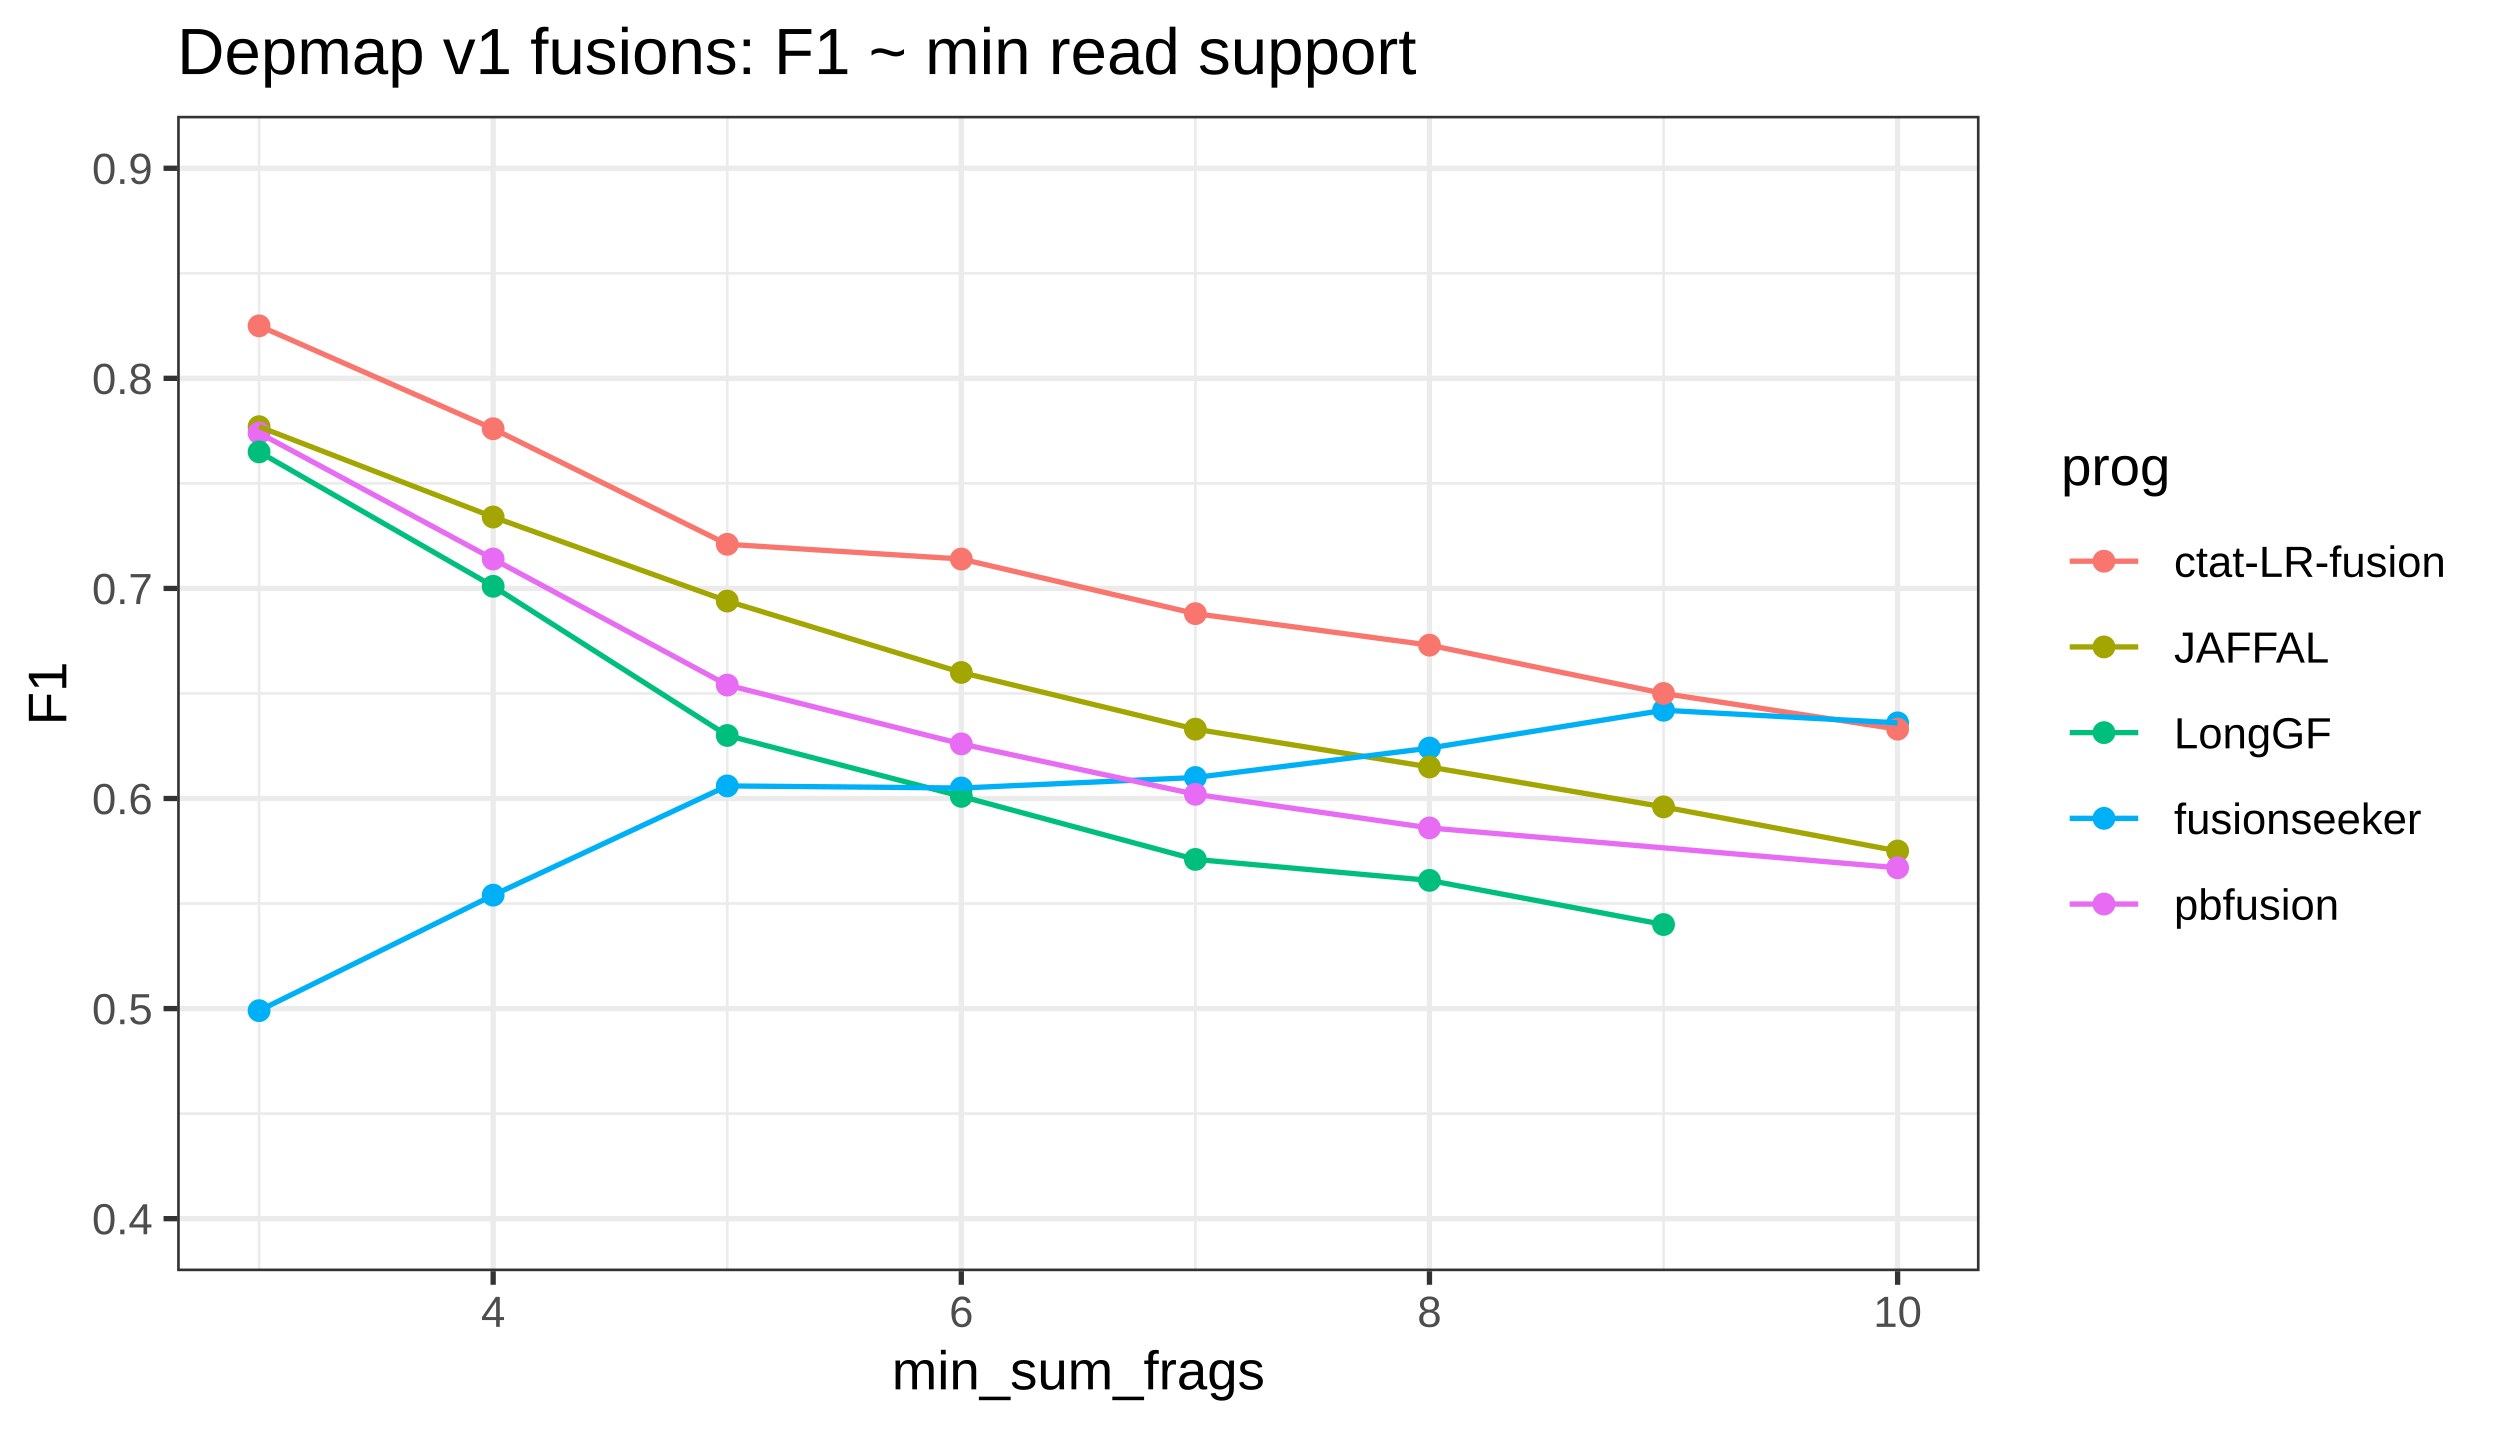
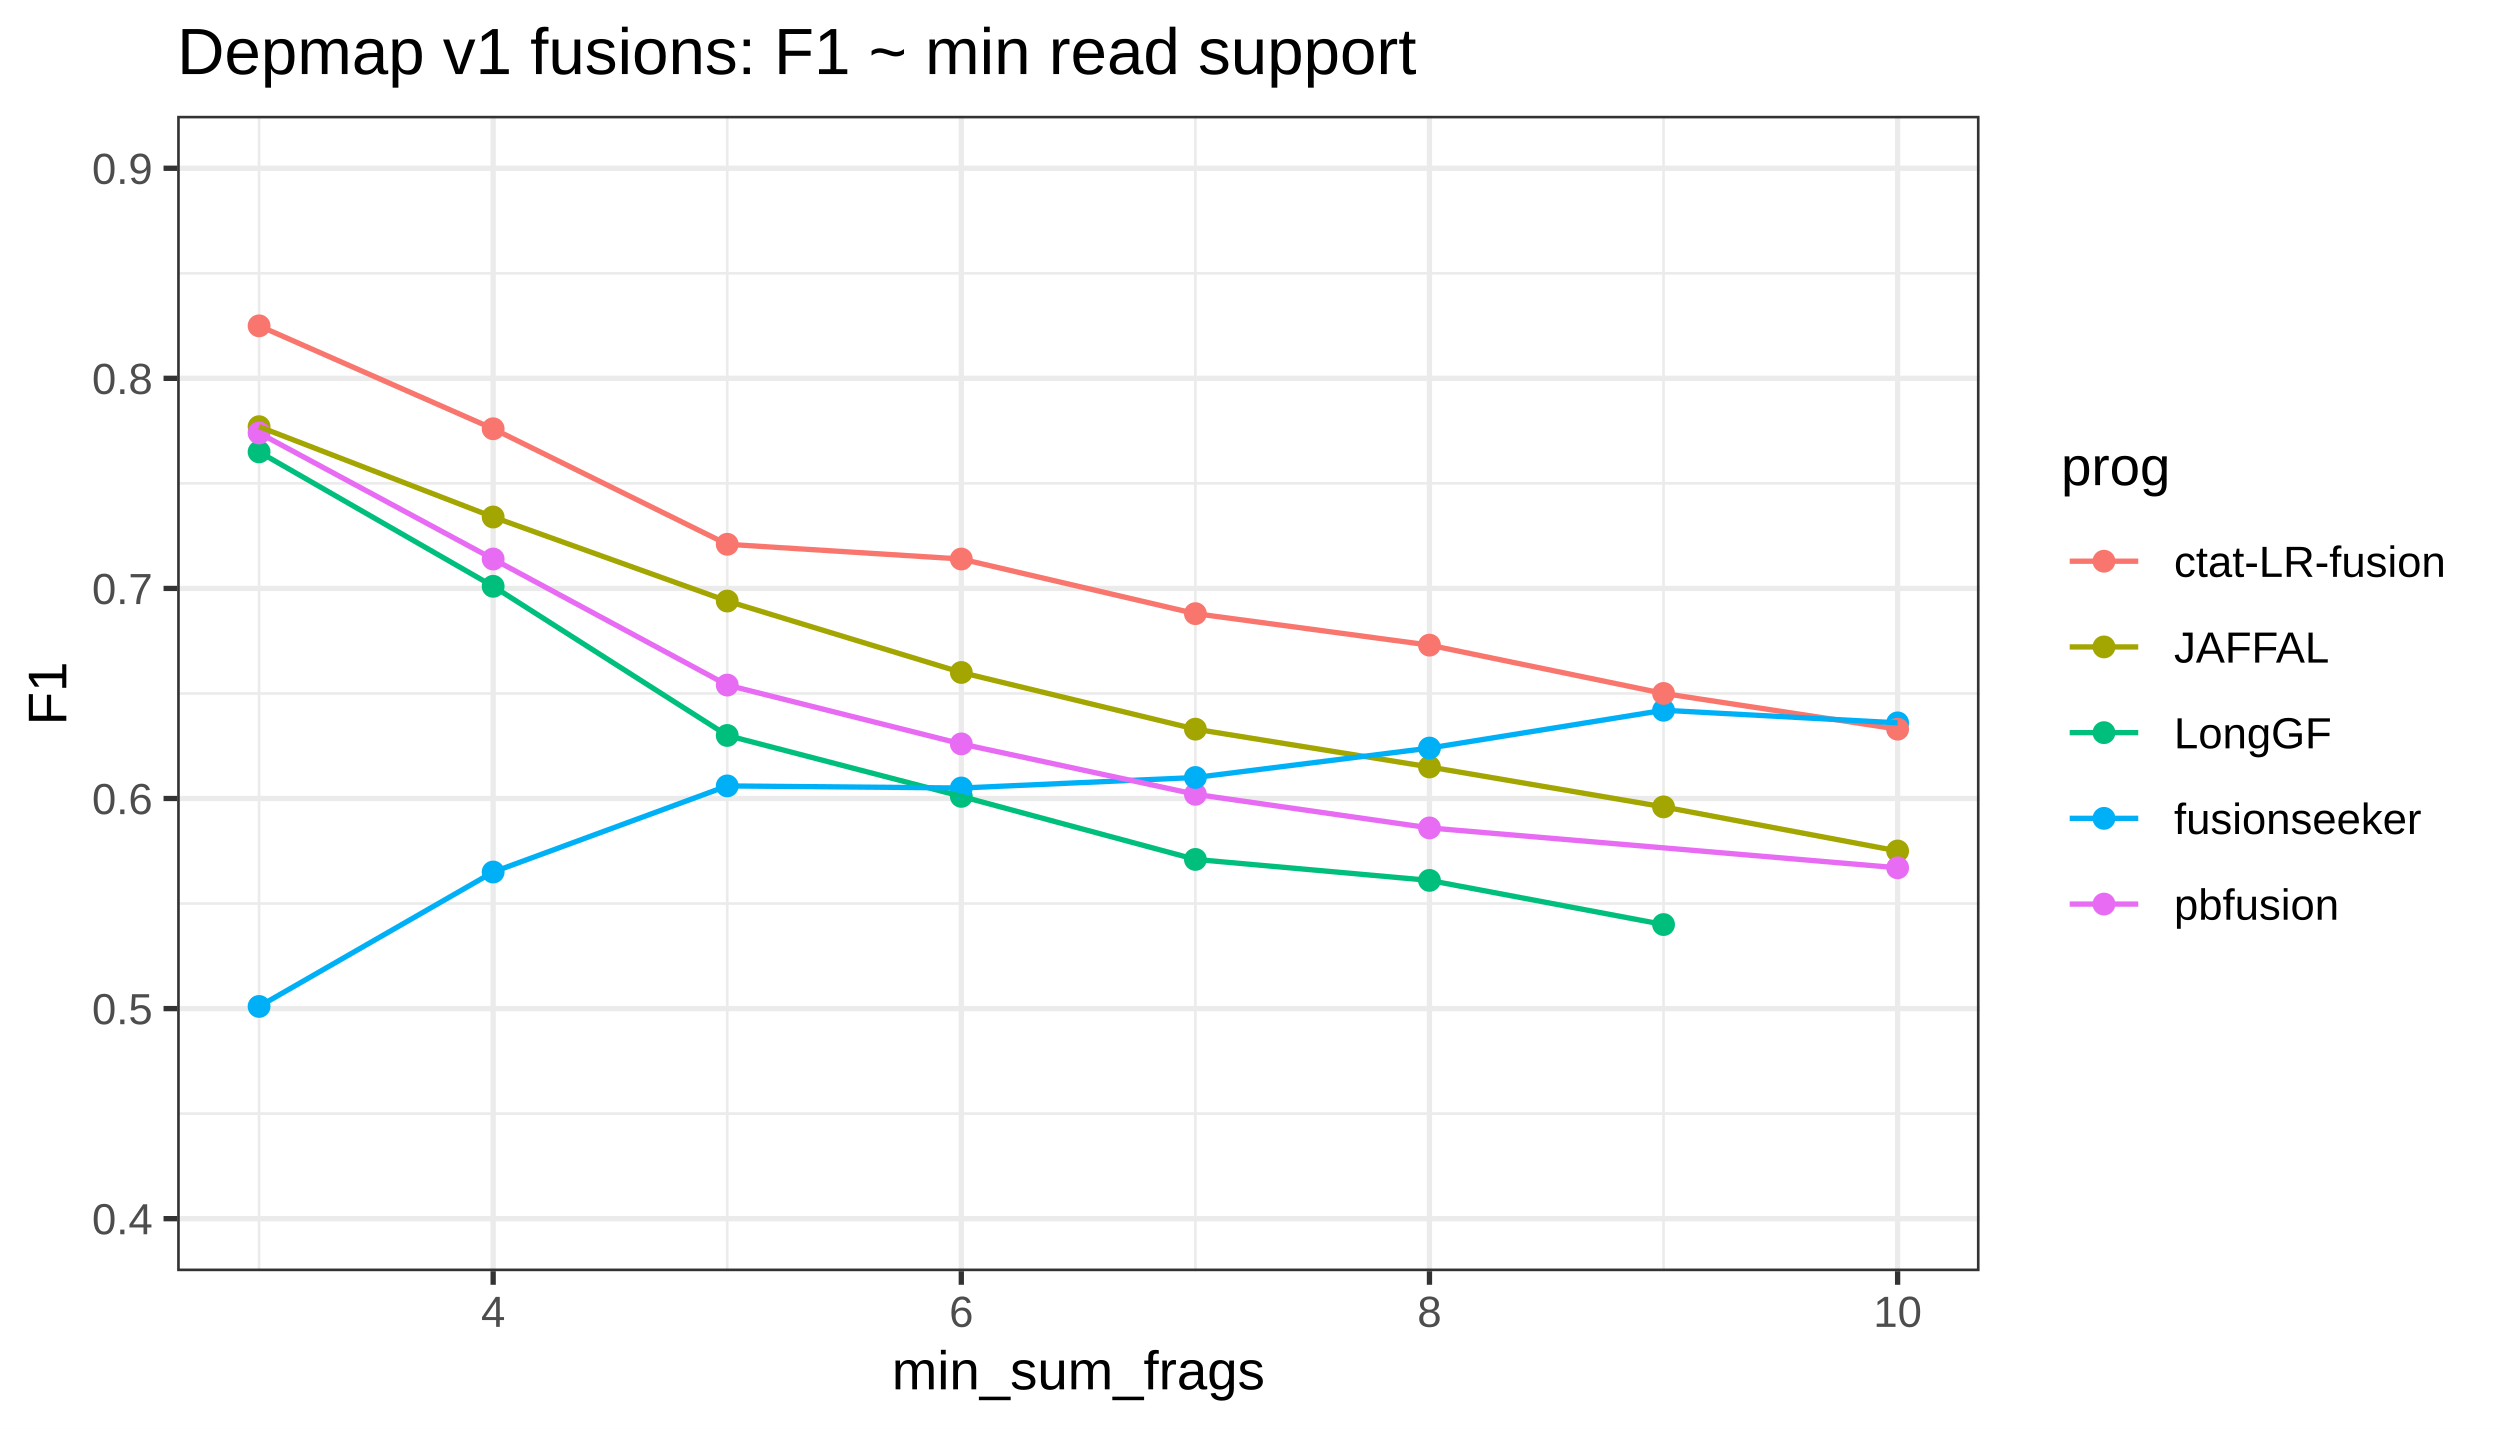
<svg xmlns="http://www.w3.org/2000/svg" class="svglite" width="504.00pt" height="288.00pt" viewBox="0 0 504.00 288.00">
  <defs>
    <style type="text/css">
    .svglite line, .svglite polyline, .svglite polygon, .svglite path, .svglite rect, .svglite circle {
      fill: none;
      stroke: #000000;
      stroke-linecap: round;
      stroke-linejoin: round;
      stroke-miterlimit: 10.00;
    }
    .svglite text {
      white-space: pre;
    }
  </style>
  </defs>
  <rect width="100%" height="100%" style="stroke: none; fill: #FFFFFF;" />
  <defs>
    <clipPath id="cpMC4wMHw1MDQuMDB8MC4wMHwyODguMDA=">
      <rect x="0.00" y="0.00" width="504.00" height="288.00" />
    </clipPath>
  </defs>
  <g clip-path="url(#cpMC4wMHw1MDQuMDB8MC4wMHwyODguMDA=)">
    <rect x="0.00" y="0.00" width="504.00" height="288.00" style="stroke-width: 1.07; stroke: #FFFFFF; fill: #FFFFFF;" />
  </g>
  <defs>
    <clipPath id="cpMzUuNzF8Mzk5LjA4fDIzLjM0fDI1Ni4yNw==">
      <rect x="35.71" y="23.34" width="363.37" height="232.93" />
    </clipPath>
  </defs>
  <g clip-path="url(#cpMzUuNzF8Mzk5LjA4fDIzLjM0fDI1Ni4yNw==)">
    <rect x="35.71" y="23.34" width="363.37" height="232.93" style="stroke-width: 1.07; stroke: none; fill: #FFFFFF;" />
    <polyline points="35.71,224.50 399.08,224.50 " style="stroke-width: 0.53; stroke: #EBEBEB; stroke-linecap: butt;" />
    <polyline points="35.71,182.15 399.08,182.15 " style="stroke-width: 0.53; stroke: #EBEBEB; stroke-linecap: butt;" />
    <polyline points="35.71,139.80 399.08,139.80 " style="stroke-width: 0.53; stroke: #EBEBEB; stroke-linecap: butt;" />
    <polyline points="35.71,97.45 399.08,97.45 " style="stroke-width: 0.53; stroke: #EBEBEB; stroke-linecap: butt;" />
    <polyline points="35.71,55.10 399.08,55.10 " style="stroke-width: 0.53; stroke: #EBEBEB; stroke-linecap: butt;" />
    <polyline points="52.23,256.27 52.23,23.34 " style="stroke-width: 0.53; stroke: #EBEBEB; stroke-linecap: butt;" />
    <polyline points="146.61,256.27 146.61,23.34 " style="stroke-width: 0.53; stroke: #EBEBEB; stroke-linecap: butt;" />
    <polyline points="240.99,256.27 240.99,23.34 " style="stroke-width: 0.53; stroke: #EBEBEB; stroke-linecap: butt;" />
    <polyline points="335.37,256.27 335.37,23.34 " style="stroke-width: 0.53; stroke: #EBEBEB; stroke-linecap: butt;" />
    <polyline points="35.71,245.68 399.08,245.68 " style="stroke-width: 1.07; stroke: #EBEBEB; stroke-linecap: butt;" />
    <polyline points="35.71,203.33 399.08,203.33 " style="stroke-width: 1.07; stroke: #EBEBEB; stroke-linecap: butt;" />
    <polyline points="35.71,160.98 399.08,160.98 " style="stroke-width: 1.07; stroke: #EBEBEB; stroke-linecap: butt;" />
    <polyline points="35.71,118.63 399.08,118.63 " style="stroke-width: 1.07; stroke: #EBEBEB; stroke-linecap: butt;" />
    <polyline points="35.71,76.27 399.08,76.27 " style="stroke-width: 1.07; stroke: #EBEBEB; stroke-linecap: butt;" />
    <polyline points="35.71,33.92 399.08,33.92 " style="stroke-width: 1.07; stroke: #EBEBEB; stroke-linecap: butt;" />
    <polyline points="99.42,256.27 99.42,23.34 " style="stroke-width: 1.07; stroke: #EBEBEB; stroke-linecap: butt;" />
    <polyline points="193.80,256.27 193.80,23.34 " style="stroke-width: 1.07; stroke: #EBEBEB; stroke-linecap: butt;" />
    <polyline points="288.18,256.27 288.18,23.34 " style="stroke-width: 1.07; stroke: #EBEBEB; stroke-linecap: butt;" />
    <polyline points="382.56,256.27 382.56,23.34 " style="stroke-width: 1.07; stroke: #EBEBEB; stroke-linecap: butt;" />
-     <circle cx="52.23" cy="203.75" r="1.95" style="stroke-width: 0.71; stroke: #00B0F6; fill: #00B0F6;" />
-     <circle cx="99.42" cy="180.46" r="1.95" style="stroke-width: 0.71; stroke: #00B0F6; fill: #00B0F6;" />
-     <circle cx="146.61" cy="158.44" r="1.95" style="stroke-width: 0.71; stroke: #00B0F6; fill: #00B0F6;" />
-     <circle cx="193.80" cy="158.86" r="1.95" style="stroke-width: 0.71; stroke: #00B0F6; fill: #00B0F6;" />
-     <circle cx="240.99" cy="156.74" r="1.95" style="stroke-width: 0.71; stroke: #00B0F6; fill: #00B0F6;" />
-     <circle cx="288.18" cy="150.81" r="1.95" style="stroke-width: 0.71; stroke: #00B0F6; fill: #00B0F6;" />
-     <circle cx="335.37" cy="143.19" r="1.95" style="stroke-width: 0.71; stroke: #00B0F6; fill: #00B0F6;" />
-     <circle cx="382.56" cy="145.73" r="1.95" style="stroke-width: 0.71; stroke: #00B0F6; fill: #00B0F6;" />
+     <circle cx="52.23" cy="91.10" r="1.95" style="stroke-width: 0.71; stroke: #00BF7D; fill: #00BF7D;" />
+     <circle cx="99.42" cy="118.20" r="1.95" style="stroke-width: 0.71; stroke: #00BF7D; fill: #00BF7D;" />
+     <circle cx="146.61" cy="148.27" r="1.95" style="stroke-width: 0.71; stroke: #00BF7D; fill: #00BF7D;" />
+     <circle cx="193.80" cy="160.55" r="1.95" style="stroke-width: 0.71; stroke: #00BF7D; fill: #00BF7D;" />
+     <circle cx="240.99" cy="173.26" r="1.95" style="stroke-width: 0.71; stroke: #00BF7D; fill: #00BF7D;" />
+     <circle cx="288.18" cy="177.49" r="1.95" style="stroke-width: 0.71; stroke: #00BF7D; fill: #00BF7D;" />
+     <circle cx="335.37" cy="186.39" r="1.95" style="stroke-width: 0.71; stroke: #00BF7D; fill: #00BF7D;" />
    <circle cx="52.23" cy="86.02" r="1.95" style="stroke-width: 0.71; stroke: #A3A500; fill: #A3A500;" />
    <circle cx="99.42" cy="104.23" r="1.95" style="stroke-width: 0.71; stroke: #A3A500; fill: #A3A500;" />
    <circle cx="146.61" cy="121.17" r="1.95" style="stroke-width: 0.71; stroke: #A3A500; fill: #A3A500;" />
    <circle cx="193.80" cy="135.57" r="1.95" style="stroke-width: 0.71; stroke: #A3A500; fill: #A3A500;" />
    <circle cx="240.99" cy="147.00" r="1.95" style="stroke-width: 0.71; stroke: #A3A500; fill: #A3A500;" />
    <circle cx="288.18" cy="154.62" r="1.95" style="stroke-width: 0.71; stroke: #A3A500; fill: #A3A500;" />
    <circle cx="335.37" cy="162.67" r="1.95" style="stroke-width: 0.71; stroke: #A3A500; fill: #A3A500;" />
    <circle cx="382.56" cy="171.56" r="1.95" style="stroke-width: 0.71; stroke: #A3A500; fill: #A3A500;" />
    <circle cx="52.23" cy="87.29" r="1.95" style="stroke-width: 0.71; stroke: #E76BF3; fill: #E76BF3;" />
    <circle cx="99.42" cy="112.70" r="1.95" style="stroke-width: 0.71; stroke: #E76BF3; fill: #E76BF3;" />
    <circle cx="146.61" cy="138.11" r="1.95" style="stroke-width: 0.71; stroke: #E76BF3; fill: #E76BF3;" />
    <circle cx="193.80" cy="149.97" r="1.95" style="stroke-width: 0.71; stroke: #E76BF3; fill: #E76BF3;" />
    <circle cx="240.99" cy="160.13" r="1.95" style="stroke-width: 0.71; stroke: #E76BF3; fill: #E76BF3;" />
    <circle cx="288.18" cy="166.91" r="1.95" style="stroke-width: 0.71; stroke: #E76BF3; fill: #E76BF3;" />
    <circle cx="382.56" cy="174.95" r="1.95" style="stroke-width: 0.71; stroke: #E76BF3; fill: #E76BF3;" />
-     <circle cx="52.23" cy="91.10" r="1.95" style="stroke-width: 0.71; stroke: #00BF7D; fill: #00BF7D;" />
-     <circle cx="99.42" cy="118.20" r="1.95" style="stroke-width: 0.71; stroke: #00BF7D; fill: #00BF7D;" />
-     <circle cx="146.61" cy="148.27" r="1.95" style="stroke-width: 0.71; stroke: #00BF7D; fill: #00BF7D;" />
-     <circle cx="193.80" cy="160.55" r="1.95" style="stroke-width: 0.71; stroke: #00BF7D; fill: #00BF7D;" />
-     <circle cx="240.99" cy="173.26" r="1.95" style="stroke-width: 0.71; stroke: #00BF7D; fill: #00BF7D;" />
-     <circle cx="288.18" cy="177.49" r="1.95" style="stroke-width: 0.71; stroke: #00BF7D; fill: #00BF7D;" />
-     <circle cx="335.37" cy="186.39" r="1.95" style="stroke-width: 0.71; stroke: #00BF7D; fill: #00BF7D;" />
+     <circle cx="52.23" cy="202.90" r="1.95" style="stroke-width: 0.71; stroke: #00B0F6; fill: #00B0F6;" />
+     <circle cx="99.42" cy="175.80" r="1.95" style="stroke-width: 0.71; stroke: #00B0F6; fill: #00B0F6;" />
+     <circle cx="146.61" cy="158.44" r="1.95" style="stroke-width: 0.71; stroke: #00B0F6; fill: #00B0F6;" />
+     <circle cx="193.80" cy="158.86" r="1.95" style="stroke-width: 0.71; stroke: #00B0F6; fill: #00B0F6;" />
+     <circle cx="240.99" cy="156.74" r="1.95" style="stroke-width: 0.71; stroke: #00B0F6; fill: #00B0F6;" />
+     <circle cx="288.18" cy="150.81" r="1.95" style="stroke-width: 0.71; stroke: #00B0F6; fill: #00B0F6;" />
+     <circle cx="335.37" cy="143.19" r="1.95" style="stroke-width: 0.71; stroke: #00B0F6; fill: #00B0F6;" />
+     <circle cx="382.56" cy="145.73" r="1.95" style="stroke-width: 0.71; stroke: #00B0F6; fill: #00B0F6;" />
    <circle cx="52.23" cy="65.69" r="1.95" style="stroke-width: 0.71; stroke: #F8766D; fill: #F8766D;" />
    <circle cx="99.42" cy="86.44" r="1.95" style="stroke-width: 0.71; stroke: #F8766D; fill: #F8766D;" />
    <circle cx="146.61" cy="109.73" r="1.95" style="stroke-width: 0.71; stroke: #F8766D; fill: #F8766D;" />
    <circle cx="193.80" cy="112.70" r="1.95" style="stroke-width: 0.71; stroke: #F8766D; fill: #F8766D;" />
    <circle cx="240.99" cy="123.71" r="1.95" style="stroke-width: 0.71; stroke: #F8766D; fill: #F8766D;" />
    <circle cx="288.18" cy="130.06" r="1.95" style="stroke-width: 0.71; stroke: #F8766D; fill: #F8766D;" />
    <circle cx="335.37" cy="139.80" r="1.95" style="stroke-width: 0.71; stroke: #F8766D; fill: #F8766D;" />
    <circle cx="382.56" cy="147.00" r="1.95" style="stroke-width: 0.71; stroke: #F8766D; fill: #F8766D;" />
    <polyline points="52.23,65.69 99.42,86.44 146.61,109.73 193.80,112.70 240.99,123.71 288.18,130.06 335.37,139.80 382.56,147.00 " style="stroke-width: 1.07; stroke: #F8766D; stroke-linecap: butt;" />
    <polyline points="52.23,86.02 99.42,104.23 146.61,121.17 193.80,135.57 240.99,147.00 288.18,154.62 335.37,162.67 382.56,171.56 " style="stroke-width: 1.07; stroke: #A3A500; stroke-linecap: butt;" />
    <polyline points="52.23,91.10 99.42,118.20 146.61,148.27 193.80,160.55 240.99,173.26 288.18,177.49 335.37,186.39 " style="stroke-width: 1.07; stroke: #00BF7D; stroke-linecap: butt;" />
-     <polyline points="52.23,203.75 99.42,180.46 146.61,158.44 193.80,158.86 240.99,156.74 288.18,150.81 335.37,143.19 382.56,145.73 " style="stroke-width: 1.07; stroke: #00B0F6; stroke-linecap: butt;" />
+     <polyline points="52.23,202.90 99.42,175.80 146.61,158.44 193.80,158.86 240.99,156.74 288.18,150.81 335.37,143.19 382.56,145.73 " style="stroke-width: 1.07; stroke: #00B0F6; stroke-linecap: butt;" />
    <polyline points="52.23,87.29 99.42,112.70 146.61,138.11 193.80,149.97 240.99,160.13 288.18,166.91 382.56,174.95 " style="stroke-width: 1.07; stroke: #E76BF3; stroke-linecap: butt;" />
    <rect x="35.71" y="23.34" width="363.37" height="232.93" style="stroke-width: 1.07; stroke: #333333;" />
  </g>
  <g clip-path="url(#cpMC4wMHw1MDQuMDB8MC4wMHwyODguMDA=)">
    <text x="30.78" y="248.83" text-anchor="end" style="font-size: 8.80px;fill: #4D4D4D; font-family: &quot;Arial&quot;;" textLength="12.23px" lengthAdjust="spacingAndGlyphs">0.4</text>
    <text x="30.78" y="206.48" text-anchor="end" style="font-size: 8.80px;fill: #4D4D4D; font-family: &quot;Arial&quot;;" textLength="12.23px" lengthAdjust="spacingAndGlyphs">0.5</text>
    <text x="30.78" y="164.13" text-anchor="end" style="font-size: 8.80px;fill: #4D4D4D; font-family: &quot;Arial&quot;;" textLength="12.23px" lengthAdjust="spacingAndGlyphs">0.6</text>
    <text x="30.78" y="121.78" text-anchor="end" style="font-size: 8.80px;fill: #4D4D4D; font-family: &quot;Arial&quot;;" textLength="12.23px" lengthAdjust="spacingAndGlyphs">0.7</text>
    <text x="30.78" y="79.43" text-anchor="end" style="font-size: 8.80px;fill: #4D4D4D; font-family: &quot;Arial&quot;;" textLength="12.23px" lengthAdjust="spacingAndGlyphs">0.8</text>
    <text x="30.78" y="37.08" text-anchor="end" style="font-size: 8.80px;fill: #4D4D4D; font-family: &quot;Arial&quot;;" textLength="12.23px" lengthAdjust="spacingAndGlyphs">0.9</text>
    <polyline points="32.97,245.68 35.71,245.68 " style="stroke-width: 1.07; stroke: #333333; stroke-linecap: butt;" />
    <polyline points="32.97,203.33 35.71,203.33 " style="stroke-width: 1.07; stroke: #333333; stroke-linecap: butt;" />
    <polyline points="32.97,160.98 35.71,160.98 " style="stroke-width: 1.07; stroke: #333333; stroke-linecap: butt;" />
    <polyline points="32.97,118.63 35.71,118.63 " style="stroke-width: 1.07; stroke: #333333; stroke-linecap: butt;" />
    <polyline points="32.97,76.27 35.71,76.27 " style="stroke-width: 1.07; stroke: #333333; stroke-linecap: butt;" />
    <polyline points="32.97,33.92 35.71,33.92 " style="stroke-width: 1.07; stroke: #333333; stroke-linecap: butt;" />
    <polyline points="99.42,259.01 99.42,256.27 " style="stroke-width: 1.07; stroke: #333333; stroke-linecap: butt;" />
    <polyline points="193.80,259.01 193.80,256.27 " style="stroke-width: 1.07; stroke: #333333; stroke-linecap: butt;" />
    <polyline points="288.18,259.01 288.18,256.27 " style="stroke-width: 1.07; stroke: #333333; stroke-linecap: butt;" />
    <polyline points="382.56,259.01 382.56,256.27 " style="stroke-width: 1.07; stroke: #333333; stroke-linecap: butt;" />
    <text x="99.42" y="267.50" text-anchor="middle" style="font-size: 8.80px;fill: #4D4D4D; font-family: &quot;Arial&quot;;" textLength="4.90px" lengthAdjust="spacingAndGlyphs">4</text>
    <text x="193.80" y="267.50" text-anchor="middle" style="font-size: 8.80px;fill: #4D4D4D; font-family: &quot;Arial&quot;;" textLength="4.90px" lengthAdjust="spacingAndGlyphs">6</text>
    <text x="288.18" y="267.50" text-anchor="middle" style="font-size: 8.80px;fill: #4D4D4D; font-family: &quot;Arial&quot;;" textLength="4.90px" lengthAdjust="spacingAndGlyphs">8</text>
    <text x="382.56" y="267.50" text-anchor="middle" style="font-size: 8.80px;fill: #4D4D4D; font-family: &quot;Arial&quot;;" textLength="9.79px" lengthAdjust="spacingAndGlyphs">10</text>
    <text x="217.39" y="280.09" text-anchor="middle" style="font-size: 11.00px; font-family: &quot;Arial&quot;;" textLength="75.21px" lengthAdjust="spacingAndGlyphs">min_sum_frags</text>
    <text transform="translate(13.37,139.80) rotate(-90)" text-anchor="middle" style="font-size: 11.00px; font-family: &quot;Arial&quot;;" textLength="12.84px" lengthAdjust="spacingAndGlyphs">F1</text>
    <rect x="410.04" y="83.22" width="88.48" height="113.16" style="stroke-width: 1.07; stroke: none; fill: #FFFFFF;" />
    <text x="415.52" y="97.81" style="font-size: 11.00px; font-family: &quot;Arial&quot;;" textLength="22.02px" lengthAdjust="spacingAndGlyphs">prog</text>
    <rect x="415.52" y="104.50" width="17.28" height="17.28" style="stroke-width: 1.07; stroke: none; fill: #FFFFFF;" />
    <circle cx="424.16" cy="113.14" r="1.95" style="stroke-width: 0.71; stroke: #F8766D; fill: #F8766D;" />
    <line x1="417.25" y1="113.14" x2="431.07" y2="113.14" style="stroke-width: 1.07; stroke: #F8766D; stroke-linecap: butt;" />
    <rect x="415.52" y="121.78" width="17.28" height="17.28" style="stroke-width: 1.07; stroke: none; fill: #FFFFFF;" />
    <circle cx="424.16" cy="130.42" r="1.95" style="stroke-width: 0.71; stroke: #A3A500; fill: #A3A500;" />
    <line x1="417.25" y1="130.42" x2="431.07" y2="130.42" style="stroke-width: 1.07; stroke: #A3A500; stroke-linecap: butt;" />
    <rect x="415.52" y="139.06" width="17.28" height="17.28" style="stroke-width: 1.07; stroke: none; fill: #FFFFFF;" />
    <circle cx="424.16" cy="147.70" r="1.95" style="stroke-width: 0.71; stroke: #00BF7D; fill: #00BF7D;" />
    <line x1="417.25" y1="147.70" x2="431.07" y2="147.70" style="stroke-width: 1.07; stroke: #00BF7D; stroke-linecap: butt;" />
    <rect x="415.52" y="156.34" width="17.28" height="17.28" style="stroke-width: 1.07; stroke: none; fill: #FFFFFF;" />
    <circle cx="424.16" cy="164.98" r="1.95" style="stroke-width: 0.71; stroke: #00B0F6; fill: #00B0F6;" />
    <line x1="417.25" y1="164.98" x2="431.07" y2="164.98" style="stroke-width: 1.07; stroke: #00B0F6; stroke-linecap: butt;" />
    <rect x="415.52" y="173.62" width="17.28" height="17.28" style="stroke-width: 1.07; stroke: none; fill: #FFFFFF;" />
    <circle cx="424.16" cy="182.26" r="1.95" style="stroke-width: 0.71; stroke: #E76BF3; fill: #E76BF3;" />
    <line x1="417.25" y1="182.26" x2="431.07" y2="182.26" style="stroke-width: 1.07; stroke: #E76BF3; stroke-linecap: butt;" />
    <text x="438.28" y="116.30" style="font-size: 8.80px; font-family: &quot;Arial&quot;;" textLength="54.76px" lengthAdjust="spacingAndGlyphs">ctat-LR-fusion</text>
    <text x="438.28" y="133.58" style="font-size: 8.80px; font-family: &quot;Arial&quot;;" textLength="31.77px" lengthAdjust="spacingAndGlyphs">JAFFAL</text>
    <text x="438.28" y="150.86" style="font-size: 8.80px; font-family: &quot;Arial&quot;;" textLength="31.80px" lengthAdjust="spacingAndGlyphs">LongGF</text>
    <text x="438.28" y="168.14" style="font-size: 8.80px; font-family: &quot;Arial&quot;;" textLength="49.90px" lengthAdjust="spacingAndGlyphs">fusionseeker</text>
    <text x="438.28" y="185.42" style="font-size: 8.80px; font-family: &quot;Arial&quot;;" textLength="33.27px" lengthAdjust="spacingAndGlyphs">pbfusion</text>
    <text x="35.71" y="14.94" style="font-size: 13.20px; font-family: &quot;Arial&quot;;" textLength="249.66px" lengthAdjust="spacingAndGlyphs">Depmap v1 fusions: F1 ~ min read support</text>
  </g>
</svg>
